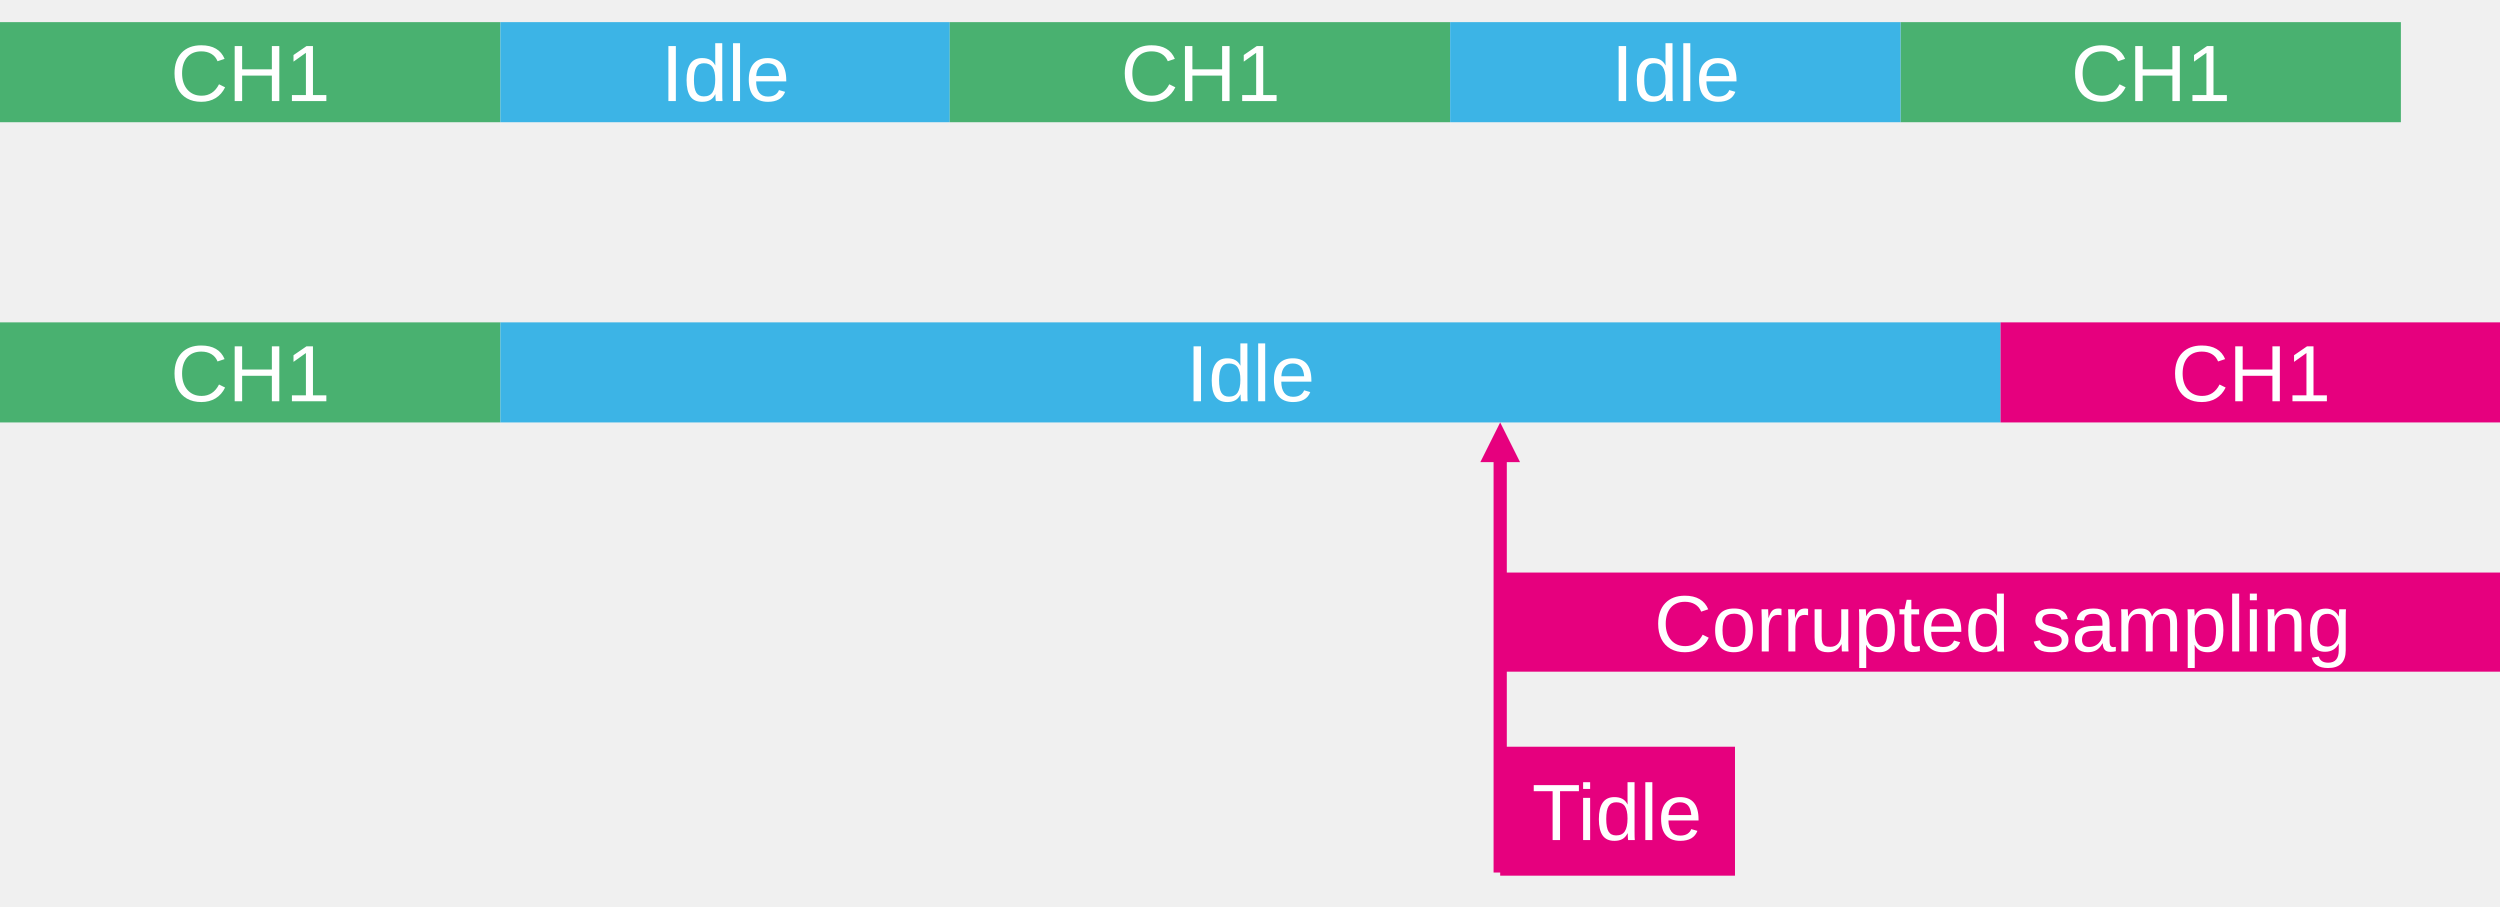
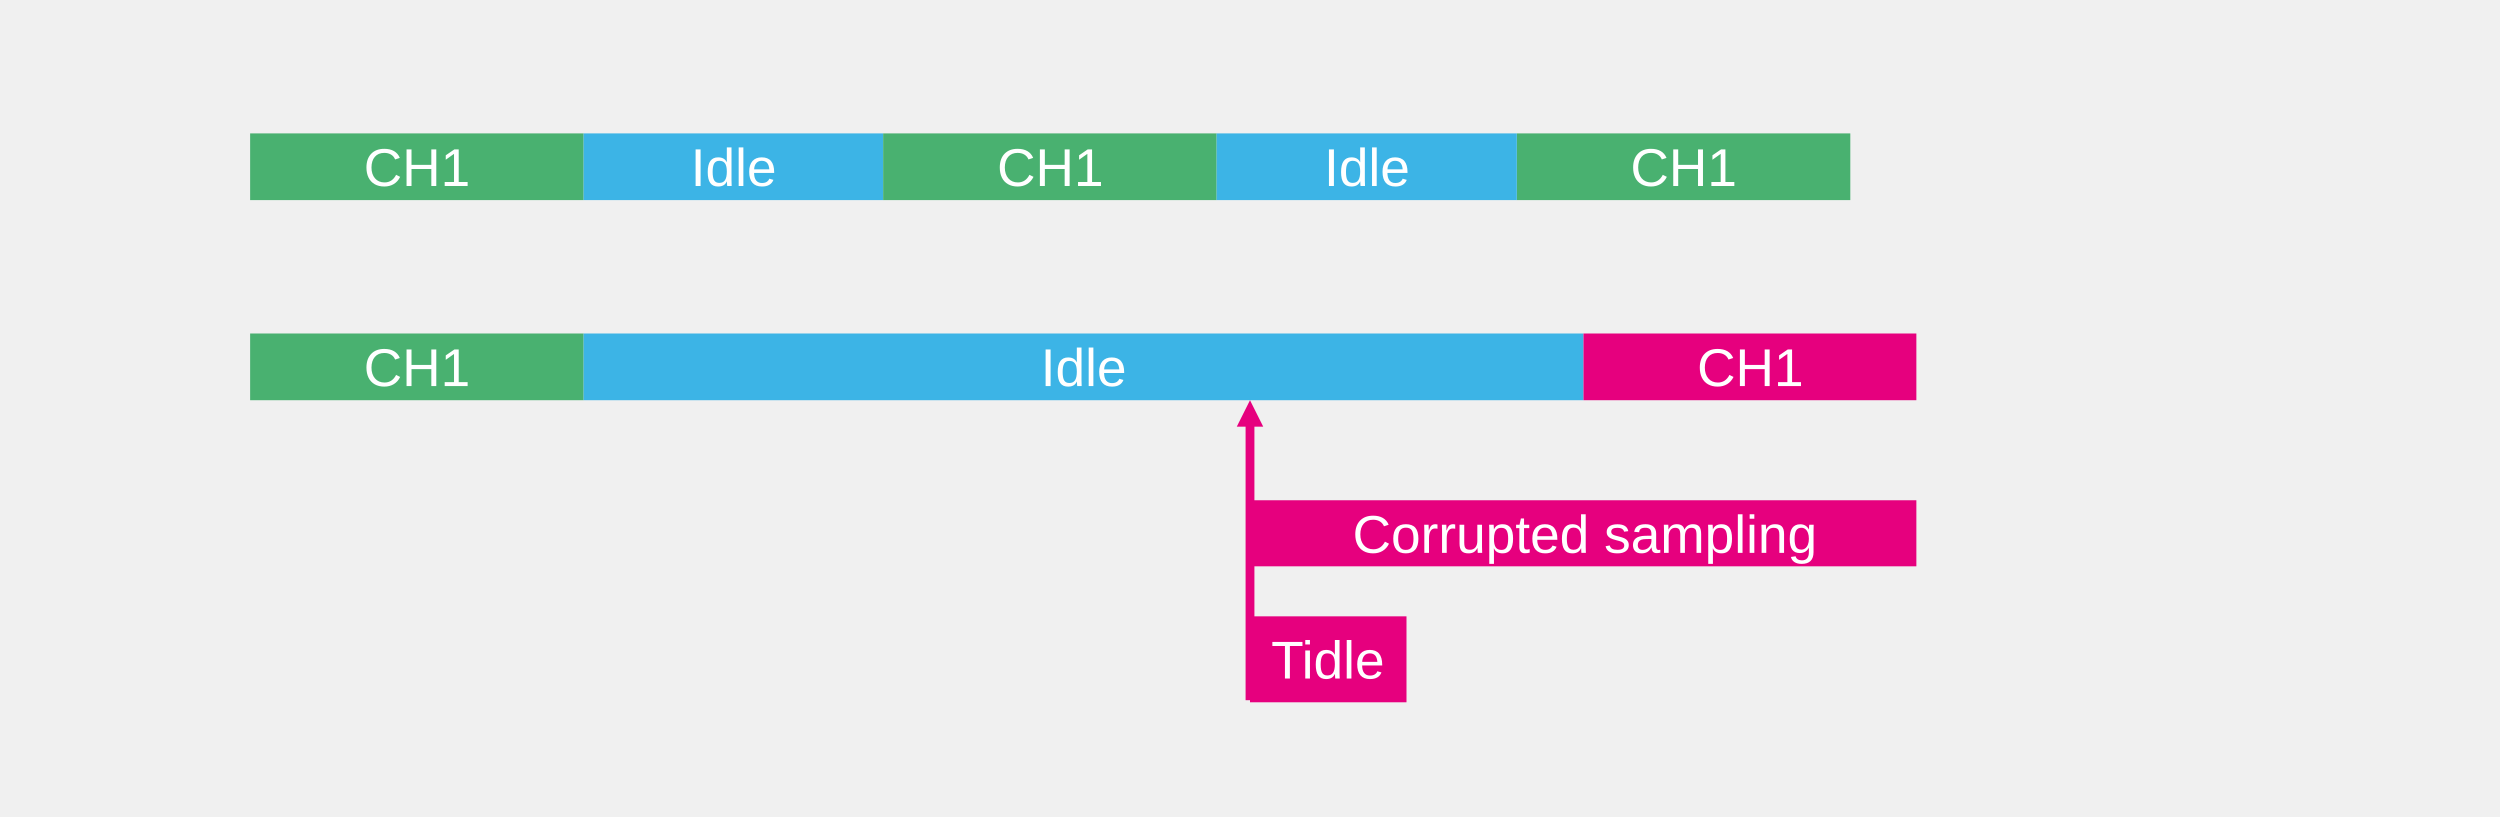
- <svg xmlns="http://www.w3.org/2000/svg" width="2598" height="942" xml:space="preserve" overflow="hidden">
-   <g transform="translate(-641 -643)">
+ <svg xmlns="http://www.w3.org/2000/svg" width="3898" height="1273" xml:space="preserve" overflow="hidden">
+   <g transform="translate(-251 -458)">
    <rect x="641" y="978" width="520" height="104" fill="#49B170" />
    <text fill="#FFFFFF" font-family="Arial,Arial_MSFontService,sans-serif" font-weight="400" font-size="83" transform="matrix(1 0 0 1 818.143 1060)">CH1</text>
    <rect x="1161" y="978" width="1559" height="104" fill="#3CB4E6" />
    <text fill="#FFFFFF" font-family="Arial,Arial_MSFontService,sans-serif" font-weight="400" font-size="83" transform="matrix(1 0 0 1 1873.67 1060)">Idle</text>
    <rect x="2200" y="1238" width="1039" height="103" fill="#E6007E" />
    <text fill="#FFFFFF" font-family="Arial,Arial_MSFontService,sans-serif" font-weight="400" font-size="83" transform="matrix(1 0 0 1 2359.95 1320)">Corrupted sampling</text>
    <rect x="2720" y="978" width="519" height="104" fill="#E6007E" />
    <text fill="#FFFFFF" font-family="Arial,Arial_MSFontService,sans-serif" font-weight="400" font-size="83" transform="matrix(1 0 0 1 2897.11 1060)">CH1</text>
    <path d="M6.875-5.30419e-06 6.875 433.394-6.875 433.394-6.875 5.30419e-06ZM20.625 426.518 0 467.768-20.625 426.518Z" fill="#E6007E" transform="matrix(1 0 0 -1 2200 1549.77)" />
    <rect x="2200" y="1419" width="244" height="134" fill="#E6007E" />
    <text fill="#FFFFFF" font-family="Arial,Arial_MSFontService,sans-serif" font-weight="400" font-size="83" transform="matrix(1 0 0 1 2233 1516)">Tidle</text>
    <rect x="641" y="666" width="520" height="104" fill="#49B170" />
    <text fill="#FFFFFF" font-family="Arial,Arial_MSFontService,sans-serif" font-weight="400" font-size="83" transform="matrix(1 0 0 1 818.143 748)">CH1</text>
    <rect x="1161" y="666" width="467" height="104" fill="#3CB4E6" />
    <text fill="#FFFFFF" font-family="Arial,Arial_MSFontService,sans-serif" font-weight="400" font-size="83" transform="matrix(1 0 0 1 1327.94 748)">Idle</text>
    <rect x="1628" y="666" width="520" height="104" fill="#49B170" />
    <text fill="#FFFFFF" font-family="Arial,Arial_MSFontService,sans-serif" font-weight="400" font-size="83" transform="matrix(1 0 0 1 1805.65 748)">CH1</text>
    <rect x="2616" y="666" width="520" height="104" fill="#49B170" />
    <text fill="#FFFFFF" font-family="Arial,Arial_MSFontService,sans-serif" font-weight="400" font-size="83" transform="matrix(1 0 0 1 2793.17 748)">CH1</text>
    <rect x="2148" y="666" width="468" height="104" fill="#3CB4E6" />
    <text fill="#FFFFFF" font-family="Arial,Arial_MSFontService,sans-serif" font-weight="400" font-size="83" transform="matrix(1 0 0 1 2315.45 748)">Idle</text>
  </g>
</svg>
